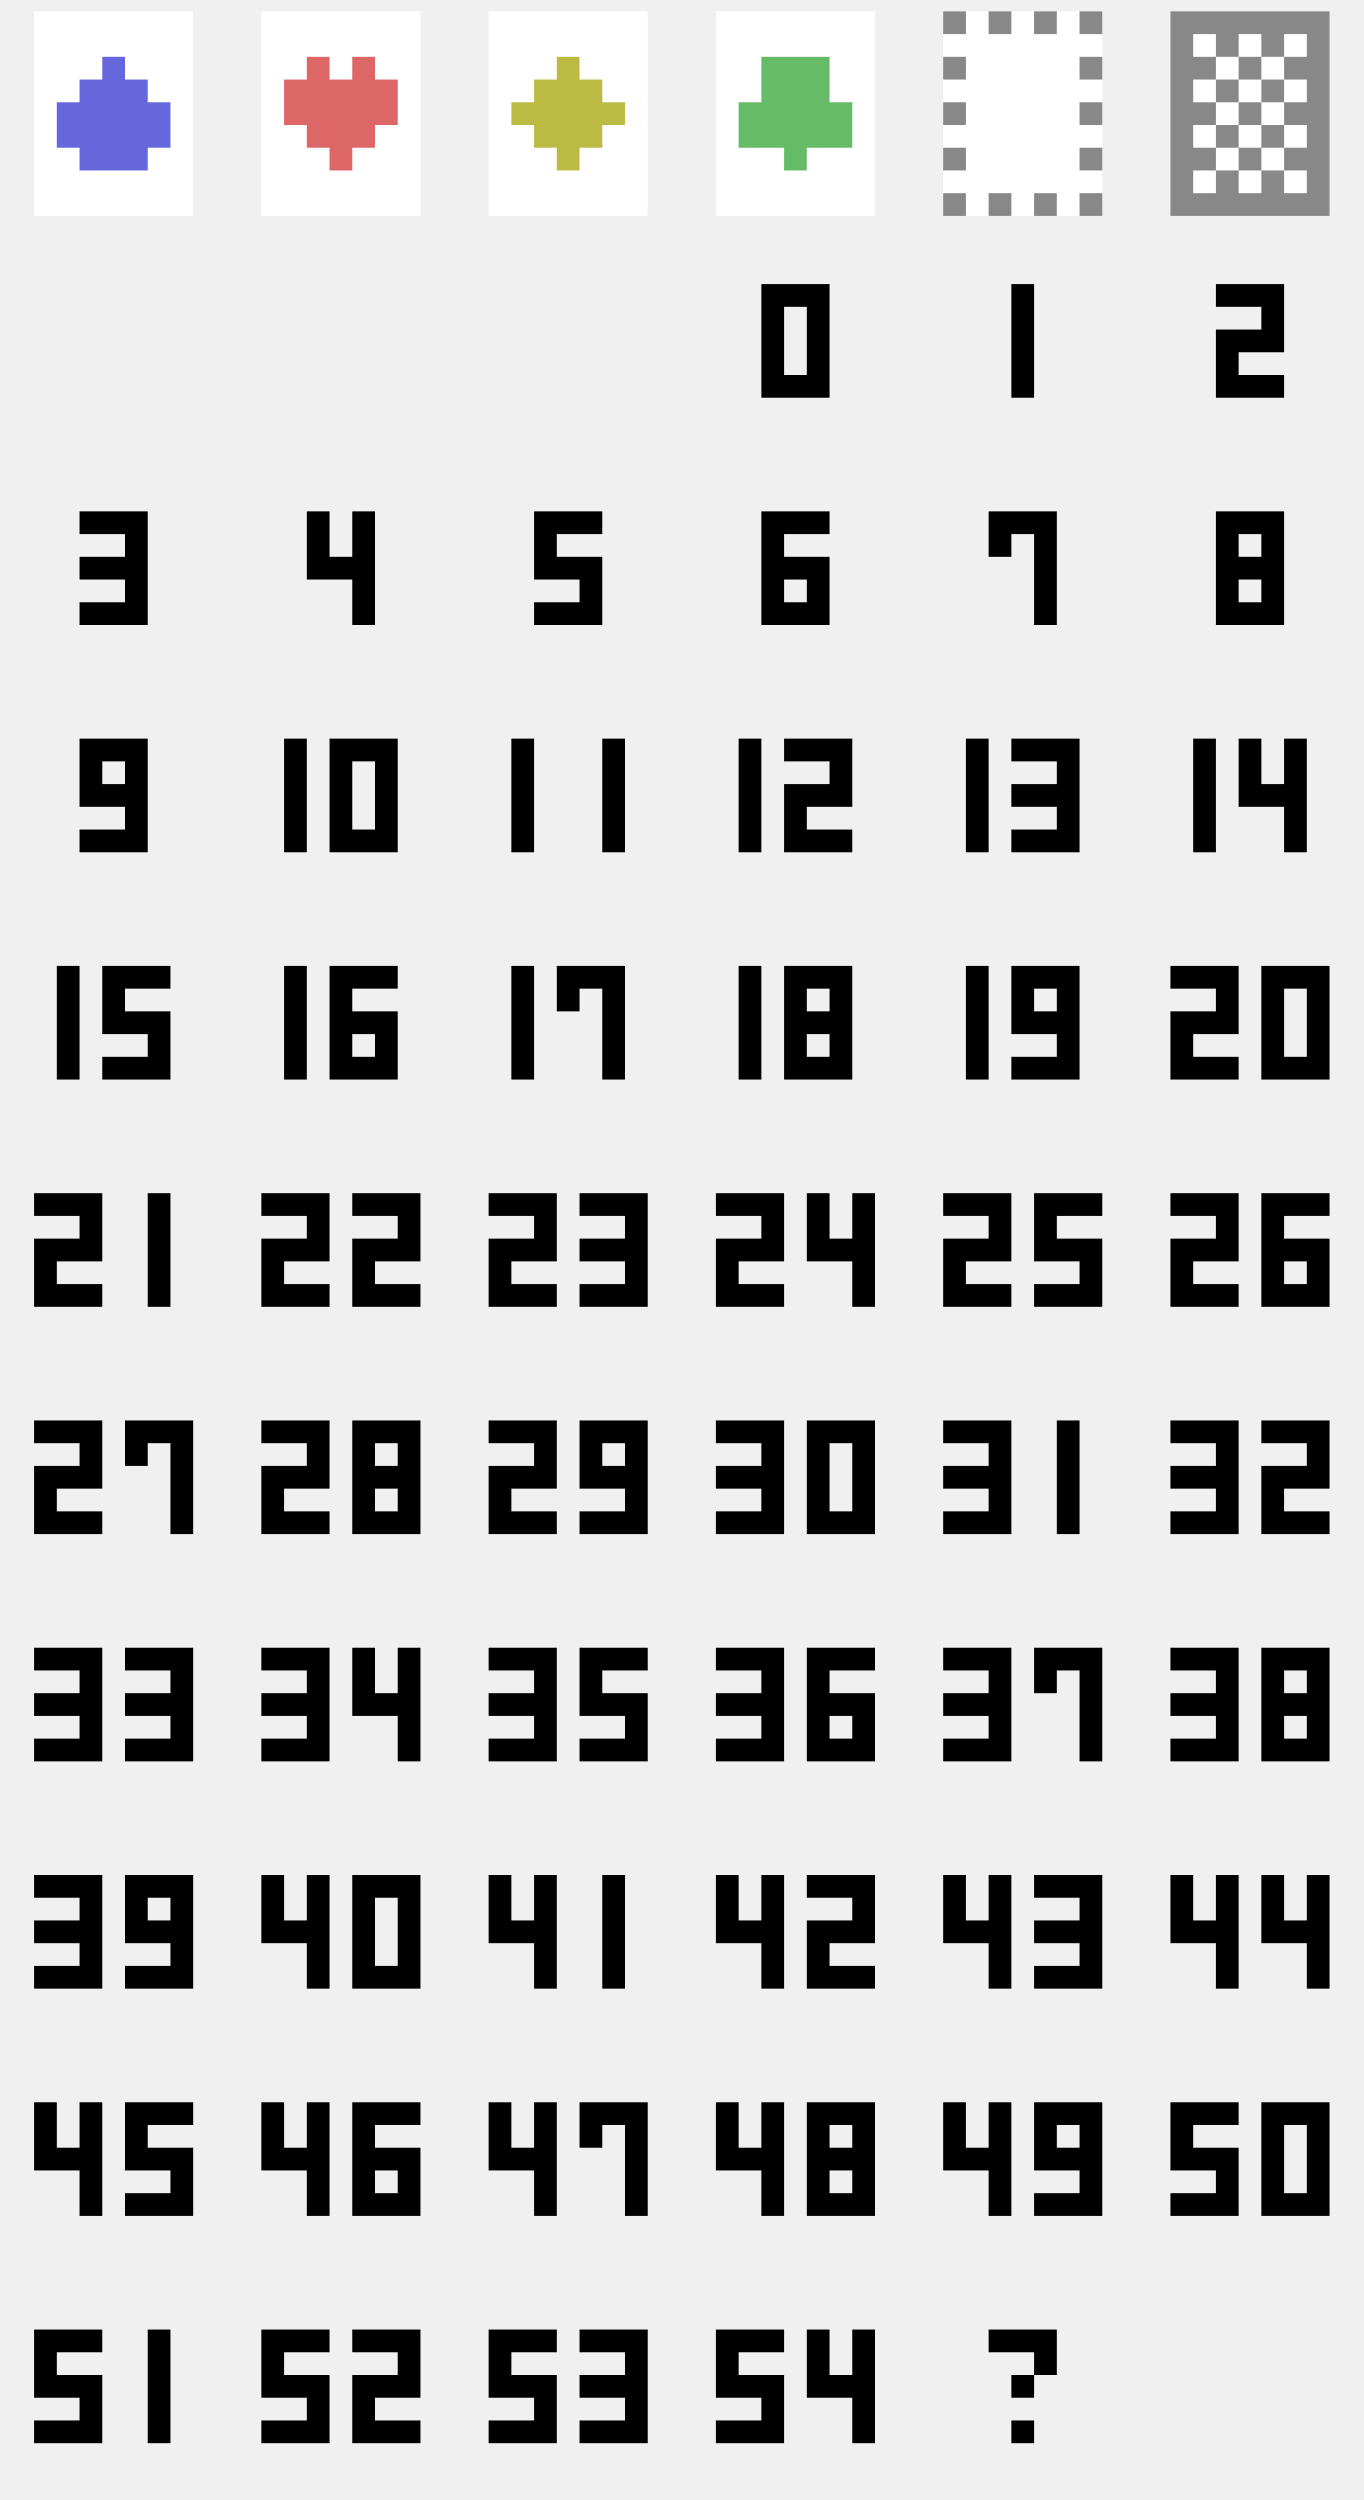
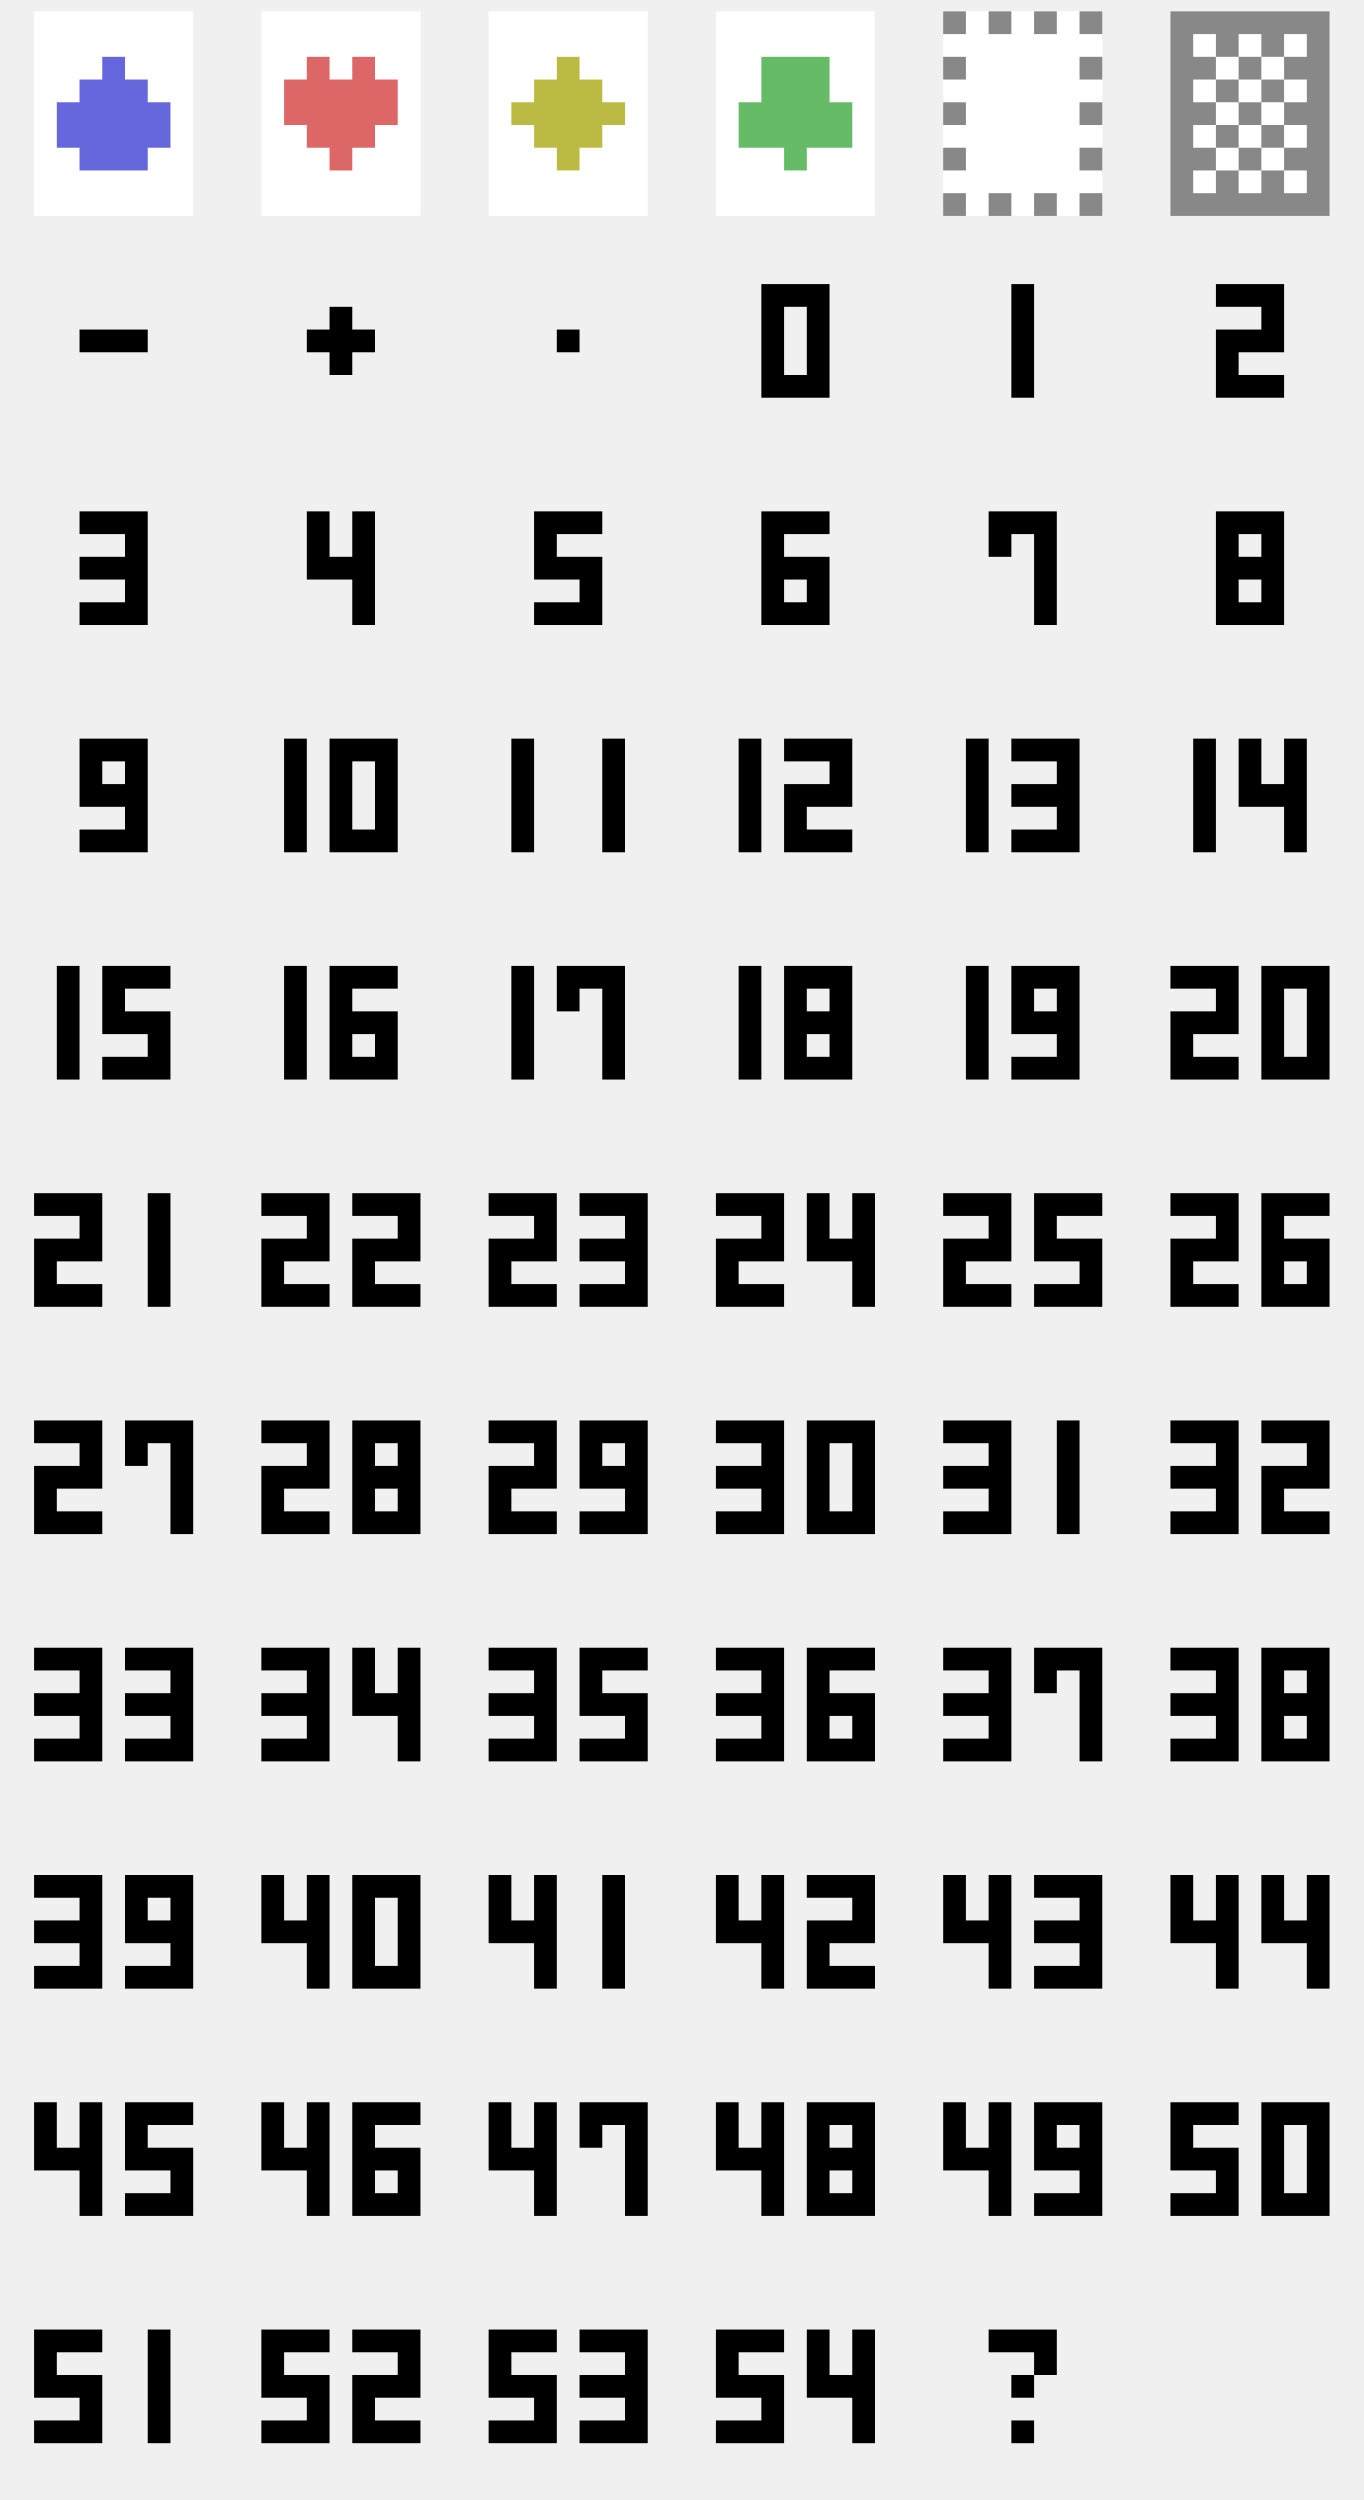
<svg xmlns="http://www.w3.org/2000/svg" viewBox="0 0 120 220" width="240" height="440">
  <g stroke-linecap="butt" stroke-width="2" stroke="none" fill="#fff" transform="translate(2,2)">
    <g transform="translate(0,0)">
      <path d="M2,0h12v16h-12Z" stroke="#fff" fill="#fff" />
      <g transform="translate(0,0)">
        <path d="M7,3h2v2h-2Z M5,5h6v2h-6 M3,7h10v4h-10Z M5,11h6v2h-6" fill="#66d" />
      </g>
    </g>
    <g transform="translate(20,0)">
      <path d="M2,0h12v16h-12Z" stroke="#fff" fill="#fff" />
      <g transform="translate(0,0)">
        <path d="M5,3h2v2h-2ZM9,3h2v2h-2Z M3,5h10v4h-10Z M5,9h6v2h-6 M7,11h2v2h-2" fill="#d66" />
      </g>
    </g>
    <g transform="translate(40,0)">
      <path d="M2,0h12v16h-12Z" stroke="#fff" fill="#fff" />
      <g transform="translate(0,0)">
        <path d="M7,3h2v2h-2 M5,5h6v2h-6 M3,7h10v2h-10Z M5,9h6v2h-6 M7,11h2v2h-2" fill="#bb4" />
      </g>
    </g>
    <g transform="translate(60,0)">
      <path d="M2,0h12v16h-12Z" stroke="#fff" fill="#fff" />
      <g transform="translate(0,0)">
        <path d="M5,3h6v4h-6 M3,7h10v4h-10Z M7,11h2v2h-2" fill="#6b6" />
      </g>
    </g>
    <g transform="translate(80,0)">
      <path d="M2,0h12v16h-12Z" stroke="#fff" fill="#fff" />
      <path d="M1,-1h2v2h-2ZM5,-1h2v2h-2ZM9,-1h2v2h-2ZM13,-1h2v2h-2Z M1,3h2v2h-2ZM13,3h2v2h-2Z M1,7h2v2h-2ZM13,7h2v2h-2Z M1,11h2v2h-2ZM13,11h2v2h-2Z M1,15h2v2h-2ZM5,15h2v2h-2ZM9,15h2v2h-2ZM13,15h2v2h-2Z" stroke-linecap="butt" stroke-width="2" stroke="none" fill="#888" />
    </g>
    <g transform="translate(100,0)">
      <path d="M2,0h12v16h-12Z" stroke="#888" fill="#888" />
      <path d="M3,1h2v2h-2ZM7,1h2v2h-2ZM11,1h2v2h-2Z M5,3h2v2h-2ZM9,3h2v2h-2Z M3,5h2v2h-2ZM7,5h2v2h-2ZM11,5h2v2h-2Z M5,7h2v2h-2ZM9,7h2v2h-2Z M3,9h2v2h-2ZM7,9h2v2h-2ZM11,9h2v2h-2Z M5,11h2v2h-2ZM9,11h2v2h-2Z M3,13h2v2h-2ZM7,13h2v2h-2ZM11,13h2v2h-2Z" />
    </g>
  </g>
  <g stroke-linecap="square" stroke-width="2" stroke="#000" fill="none" transform="translate(2,2)">
    <g transform="translate(0,20)">
            
            
            
        </g>
    <g transform="translate(20,20)">
            

            
            
        </g>
    <g transform="translate(40,20)">
            
            
        </g>
+     <g transform="translate(0,20)">
+       <path d="M6,8h4" />
+     </g>
+     <g transform="translate(20,20)">
+       <path d="M6,8h4 M8,6v4" />
+     </g>
+     <g transform="translate(40,20)">
+       <path d="M7.5,7.5h1v1h-1Z" stroke-width="1" />
+     </g>
    <g transform="translate(60,20)">
      <path d="M6,4h4v8h-4v-8" />
    </g>
    <g transform="translate(80,20)">
      <path d="M8,4v8" />
    </g>
    <g transform="translate(100,20)">
      <path d="M6,4h4v4h-4v4h4" />
    </g>
    <g transform="translate(0,40)">
      <path d="M6,4h4v4M6,8h4v4h-4" />
    </g>
    <g transform="translate(20,40)">
      <path d="M6,4v4h4M10,4v8" />
    </g>
    <g transform="translate(40,40)">
      <path d="M10,4h-4v4h4v4h-4" />
    </g>
    <g transform="translate(60,40)">
      <path d="M10,4h-4v8h4v-4h-4" />
    </g>
    <g transform="translate(80,40)">
      <path d="M6,6v-2h4v8" />
    </g>
    <g transform="translate(100,40)">
      <path d="M10,4h-4v4h4v4h-4v-4h4v-4" />
    </g>
    <g transform="translate(0,60)">
      <path d="M10,8v-4h-4v4h4v4h-4" />
    </g>
    <g transform="translate(20,60)">
      <path d="M4,4v8M8,4h4v8h-4v-8" />
    </g>
    <g transform="translate(40,60)">
      <path d="M4,4v8M12,4v8" />
    </g>
    <g transform="translate(60,60)">
      <path d="M4,4v8M8,4h4v4h-4v4h4" />
    </g>
    <g transform="translate(80,60)">
      <path d="M4,4v8M8,4h4v4M8,8h4v4h-4" />
    </g>
    <g transform="translate(100,60)">
      <path d="M4,4v8M8,4v4h4M12,4v8" />
    </g>
    <g transform="translate(0,80)">
      <path d="M4,4v8M12,4h-4v4h4v4h-4" />
    </g>
    <g transform="translate(20,80)">
      <path d="M4,4v8M12,4h-4v8h4v-4h-4" />
    </g>
    <g transform="translate(40,80)">
      <path d="M4,4v8M8,6v-2h4v8" />
    </g>
    <g transform="translate(60,80)">
      <path d="M4,4v8M12,4h-4v4h4v4h-4v-4h4v-4" />
    </g>
    <g transform="translate(80,80)">
      <path d="M4,4v8M12,8v-4h-4v4h4v4h-4" />
    </g>
    <g transform="translate(100,80)">
      <path d="M2,4h4v4h-4v4h4M10,4h4v8h-4v-8" />
    </g>
    <g transform="translate(0,100)">
      <path d="M2,4h4v4h-4v4h4M12,4v8" />
    </g>
    <g transform="translate(20,100)">
      <path d="M2,4h4v4h-4v4h4M10,4h4v4h-4v4h4" />
    </g>
    <g transform="translate(40,100)">
      <path d="M2,4h4v4h-4v4h4M10,4h4v4M10,8h4v4h-4" />
    </g>
    <g transform="translate(60,100)">
      <path d="M2,4h4v4h-4v4h4M10,4v4h4M14,4v8" />
    </g>
    <g transform="translate(80,100)">
      <path d="M2,4h4v4h-4v4h4M14,4h-4v4h4v4h-4" />
    </g>
    <g transform="translate(100,100)">
      <path d="M2,4h4v4h-4v4h4M14,4h-4v8h4v-4h-4" />
    </g>
    <g transform="translate(0,120)">
      <path d="M2,4h4v4h-4v4h4M10,6v-2h4v8" />
    </g>
    <g transform="translate(20,120)">
      <path d="M2,4h4v4h-4v4h4M14,4h-4v4h4v4h-4v-4h4v-4" />
    </g>
    <g transform="translate(40,120)">
      <path d="M2,4h4v4h-4v4h4M14,8v-4h-4v4h4v4h-4" />
    </g>
    <g transform="translate(60,120)">
      <path d="M2,4h4v4M2,8h4v4h-4M10,4h4v8h-4v-8" />
    </g>
    <g transform="translate(80,120)">
      <path d="M2,4h4v4M2,8h4v4h-4M12,4v8" />
    </g>
    <g transform="translate(100,120)">
      <path d="M2,4h4v4M2,8h4v4h-4M10,4h4v4h-4v4h4" />
    </g>
    <g transform="translate(0,140)">
      <path d="M2,4h4v4M2,8h4v4h-4M10,4h4v4M10,8h4v4h-4" />
    </g>
    <g transform="translate(20,140)">
      <path d="M2,4h4v4M2,8h4v4h-4M10,4v4h4M14,4v8" />
    </g>
    <g transform="translate(40,140)">
      <path d="M2,4h4v4M2,8h4v4h-4M14,4h-4v4h4v4h-4" />
    </g>
    <g transform="translate(60,140)">
      <path d="M2,4h4v4M2,8h4v4h-4M14,4h-4v8h4v-4h-4" />
    </g>
    <g transform="translate(80,140)">
      <path d="M2,4h4v4M2,8h4v4h-4M10,6v-2h4v8" />
    </g>
    <g transform="translate(100,140)">
      <path d="M2,4h4v4M2,8h4v4h-4M14,4h-4v4h4v4h-4v-4h4v-4" />
    </g>
    <g transform="translate(0,160)">
      <path d="M2,4h4v4M2,8h4v4h-4M14,8v-4h-4v4h4v4h-4" />
    </g>
    <g transform="translate(20,160)">
      <path d="M2,4v4h4M6,4v8M10,4h4v8h-4v-8" />
    </g>
    <g transform="translate(40,160)">
      <path d="M2,4v4h4M6,4v8M12,4v8" />
    </g>
    <g transform="translate(60,160)">
      <path d="M2,4v4h4M6,4v8M10,4h4v4h-4v4h4" />
    </g>
    <g transform="translate(80,160)">
      <path d="M2,4v4h4M6,4v8M10,4h4v4M10,8h4v4h-4" />
    </g>
    <g transform="translate(100,160)">
      <path d="M2,4v4h4M6,4v8M10,4v4h4M14,4v8" />
    </g>
    <g transform="translate(0,180)">
      <path d="M2,4v4h4M6,4v8M14,4h-4v4h4v4h-4" />
    </g>
    <g transform="translate(20,180)">
      <path d="M2,4v4h4M6,4v8M14,4h-4v8h4v-4h-4" />
    </g>
    <g transform="translate(40,180)">
      <path d="M2,4v4h4M6,4v8M10,6v-2h4v8" />
    </g>
    <g transform="translate(60,180)">
      <path d="M2,4v4h4M6,4v8M14,4h-4v4h4v4h-4v-4h4v-4" />
    </g>
    <g transform="translate(80,180)">
      <path d="M2,4v4h4M6,4v8M14,8v-4h-4v4h4v4h-4" />
    </g>
    <g transform="translate(100,180)">
      <path d="M6,4h-4v4h4v4h-4M10,4h4v8h-4v-8" />
    </g>
    <g transform="translate(0,200)">
      <path d="M6,4h-4v4h4v4h-4M12,4v8" />
    </g>
    <g transform="translate(20,200)">
      <path d="M6,4h-4v4h4v4h-4M10,4h4v4h-4v4h4" />
    </g>
    <g transform="translate(40,200)">
      <path d="M6,4h-4v4h4v4h-4M10,4h4v4M10,8h4v4h-4" />
    </g>
    <g transform="translate(60,200)">
      <path d="M6,4h-4v4h4v4h-4M10,4v4h4M14,4v8" />
    </g>
    <g transform="translate(80,200)">
      <path d="M6,4h4v2" />
      <path d="M7,7h2v2h-2 M7,11h2v2h-2" stroke-linecap="butt" stroke-width="2" stroke="none" fill="#000" />
    </g>
  </g>
</svg>
